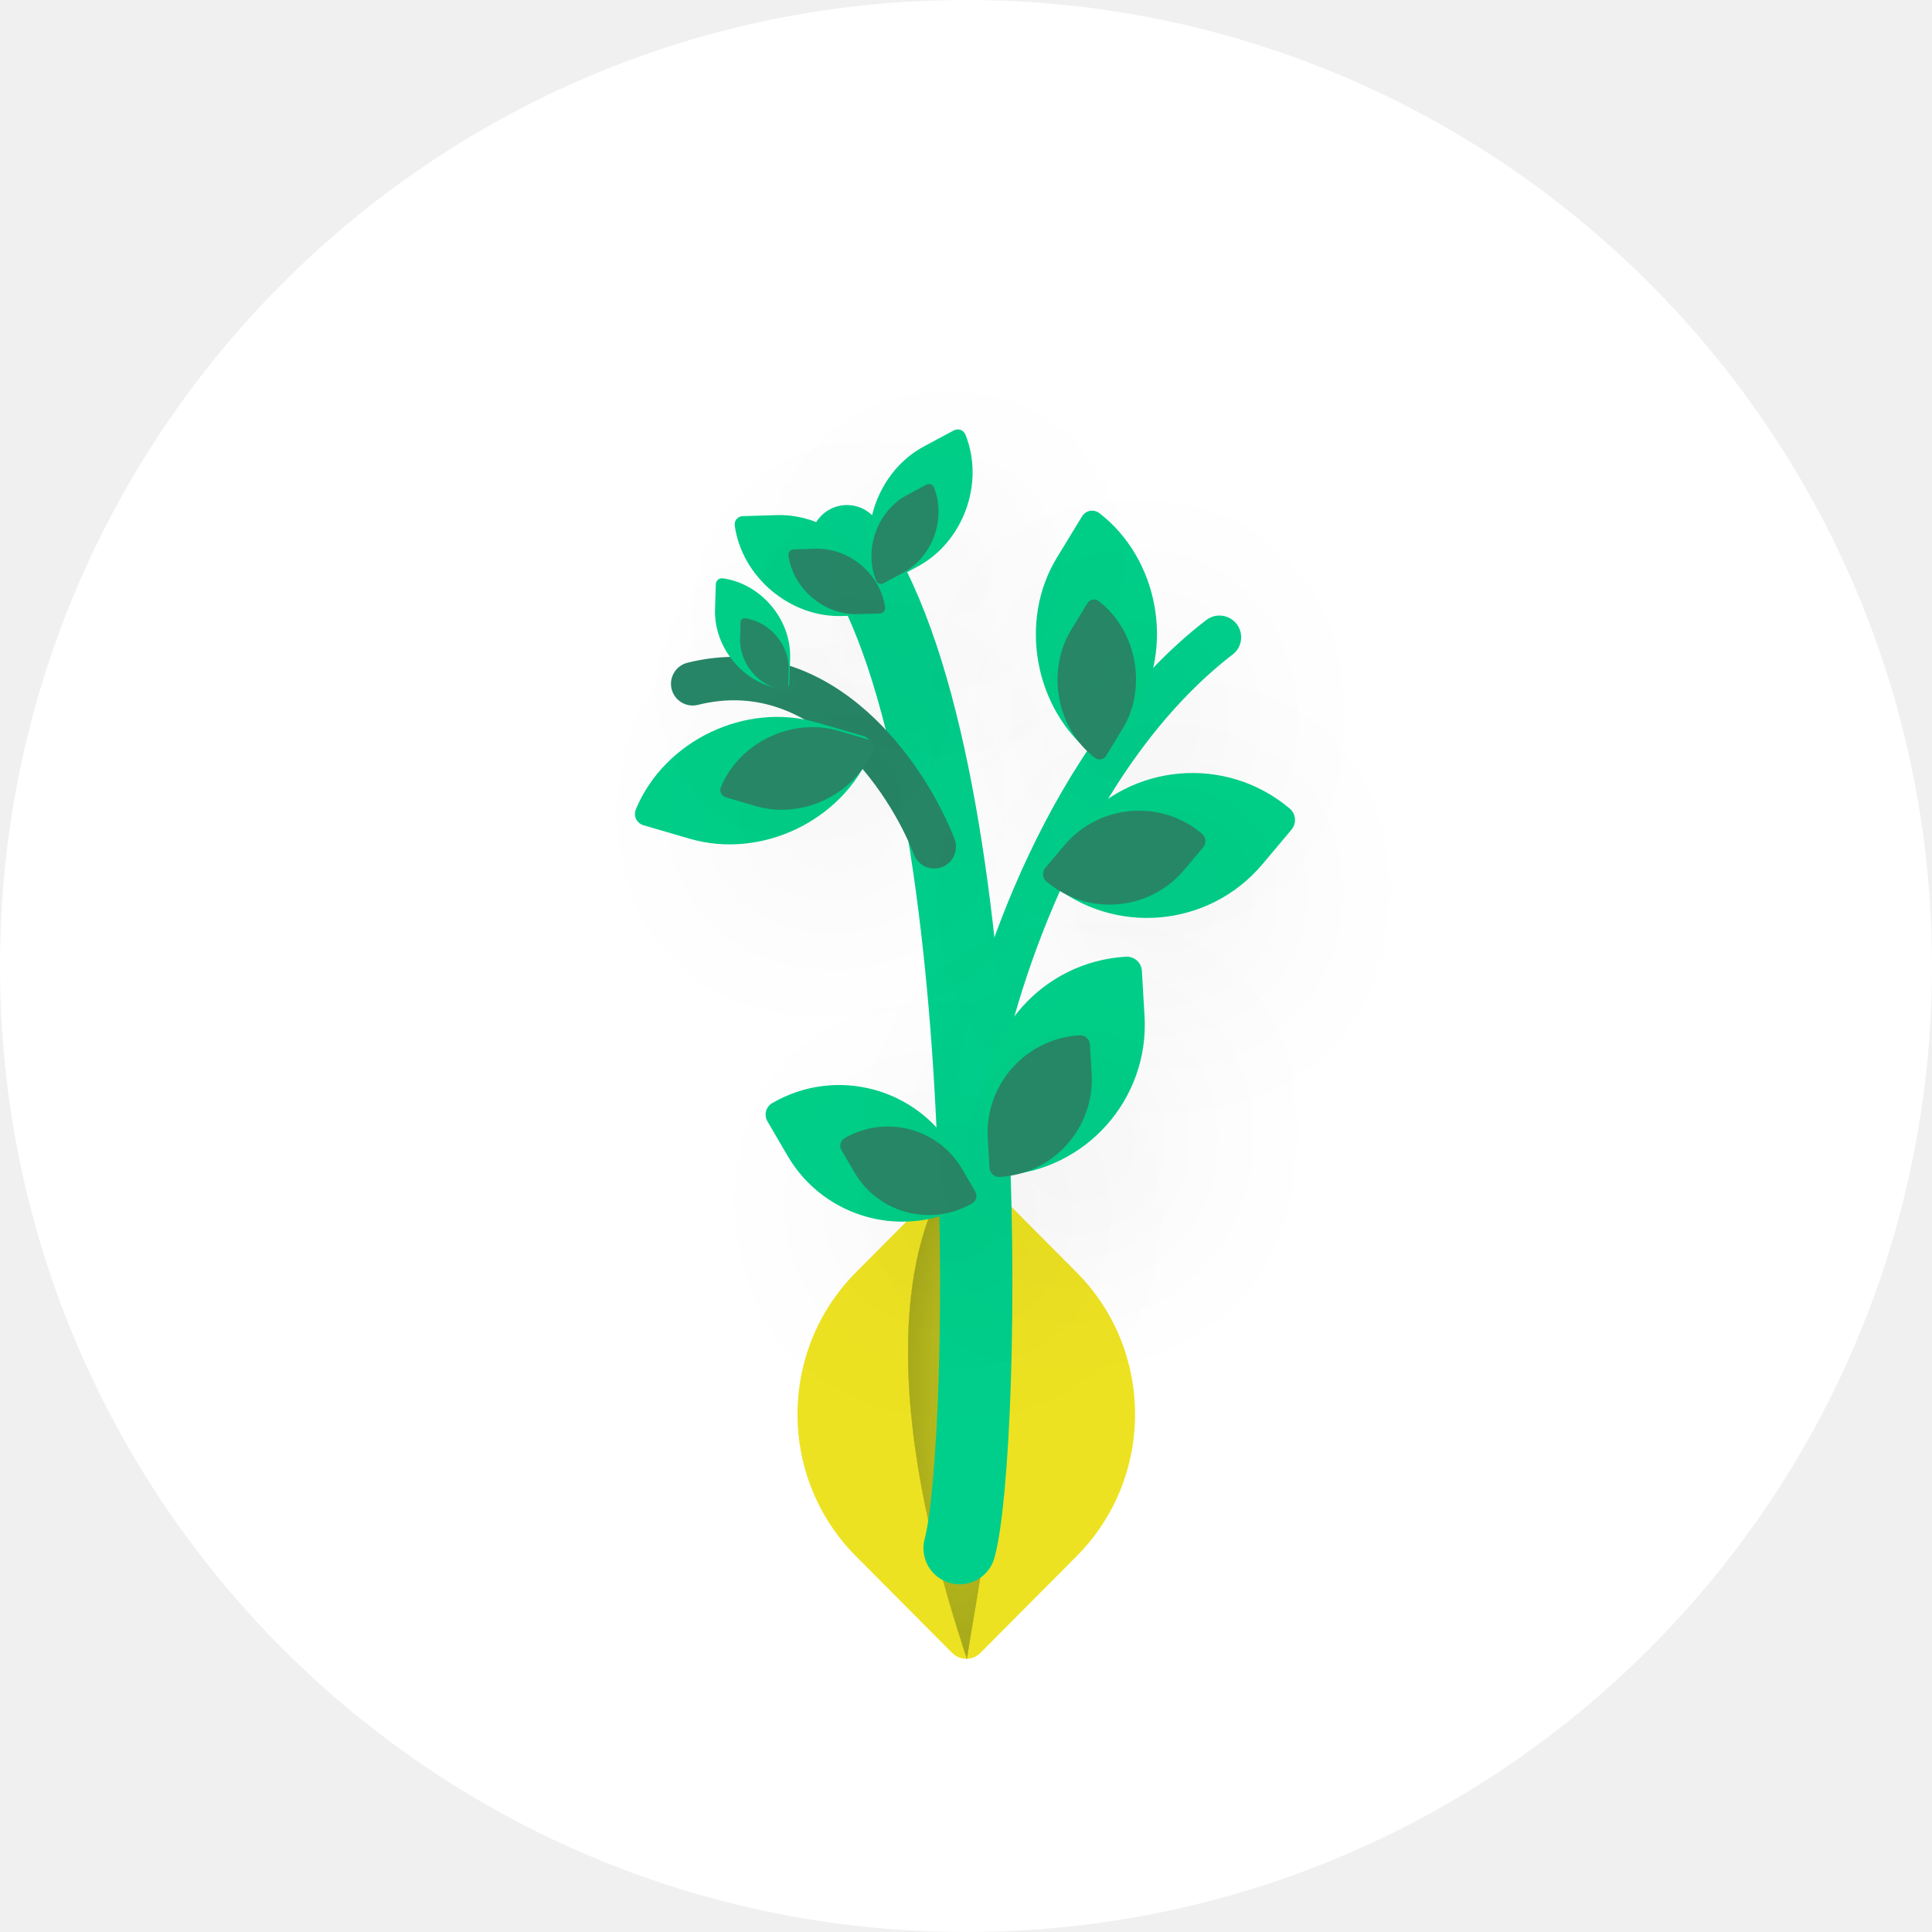
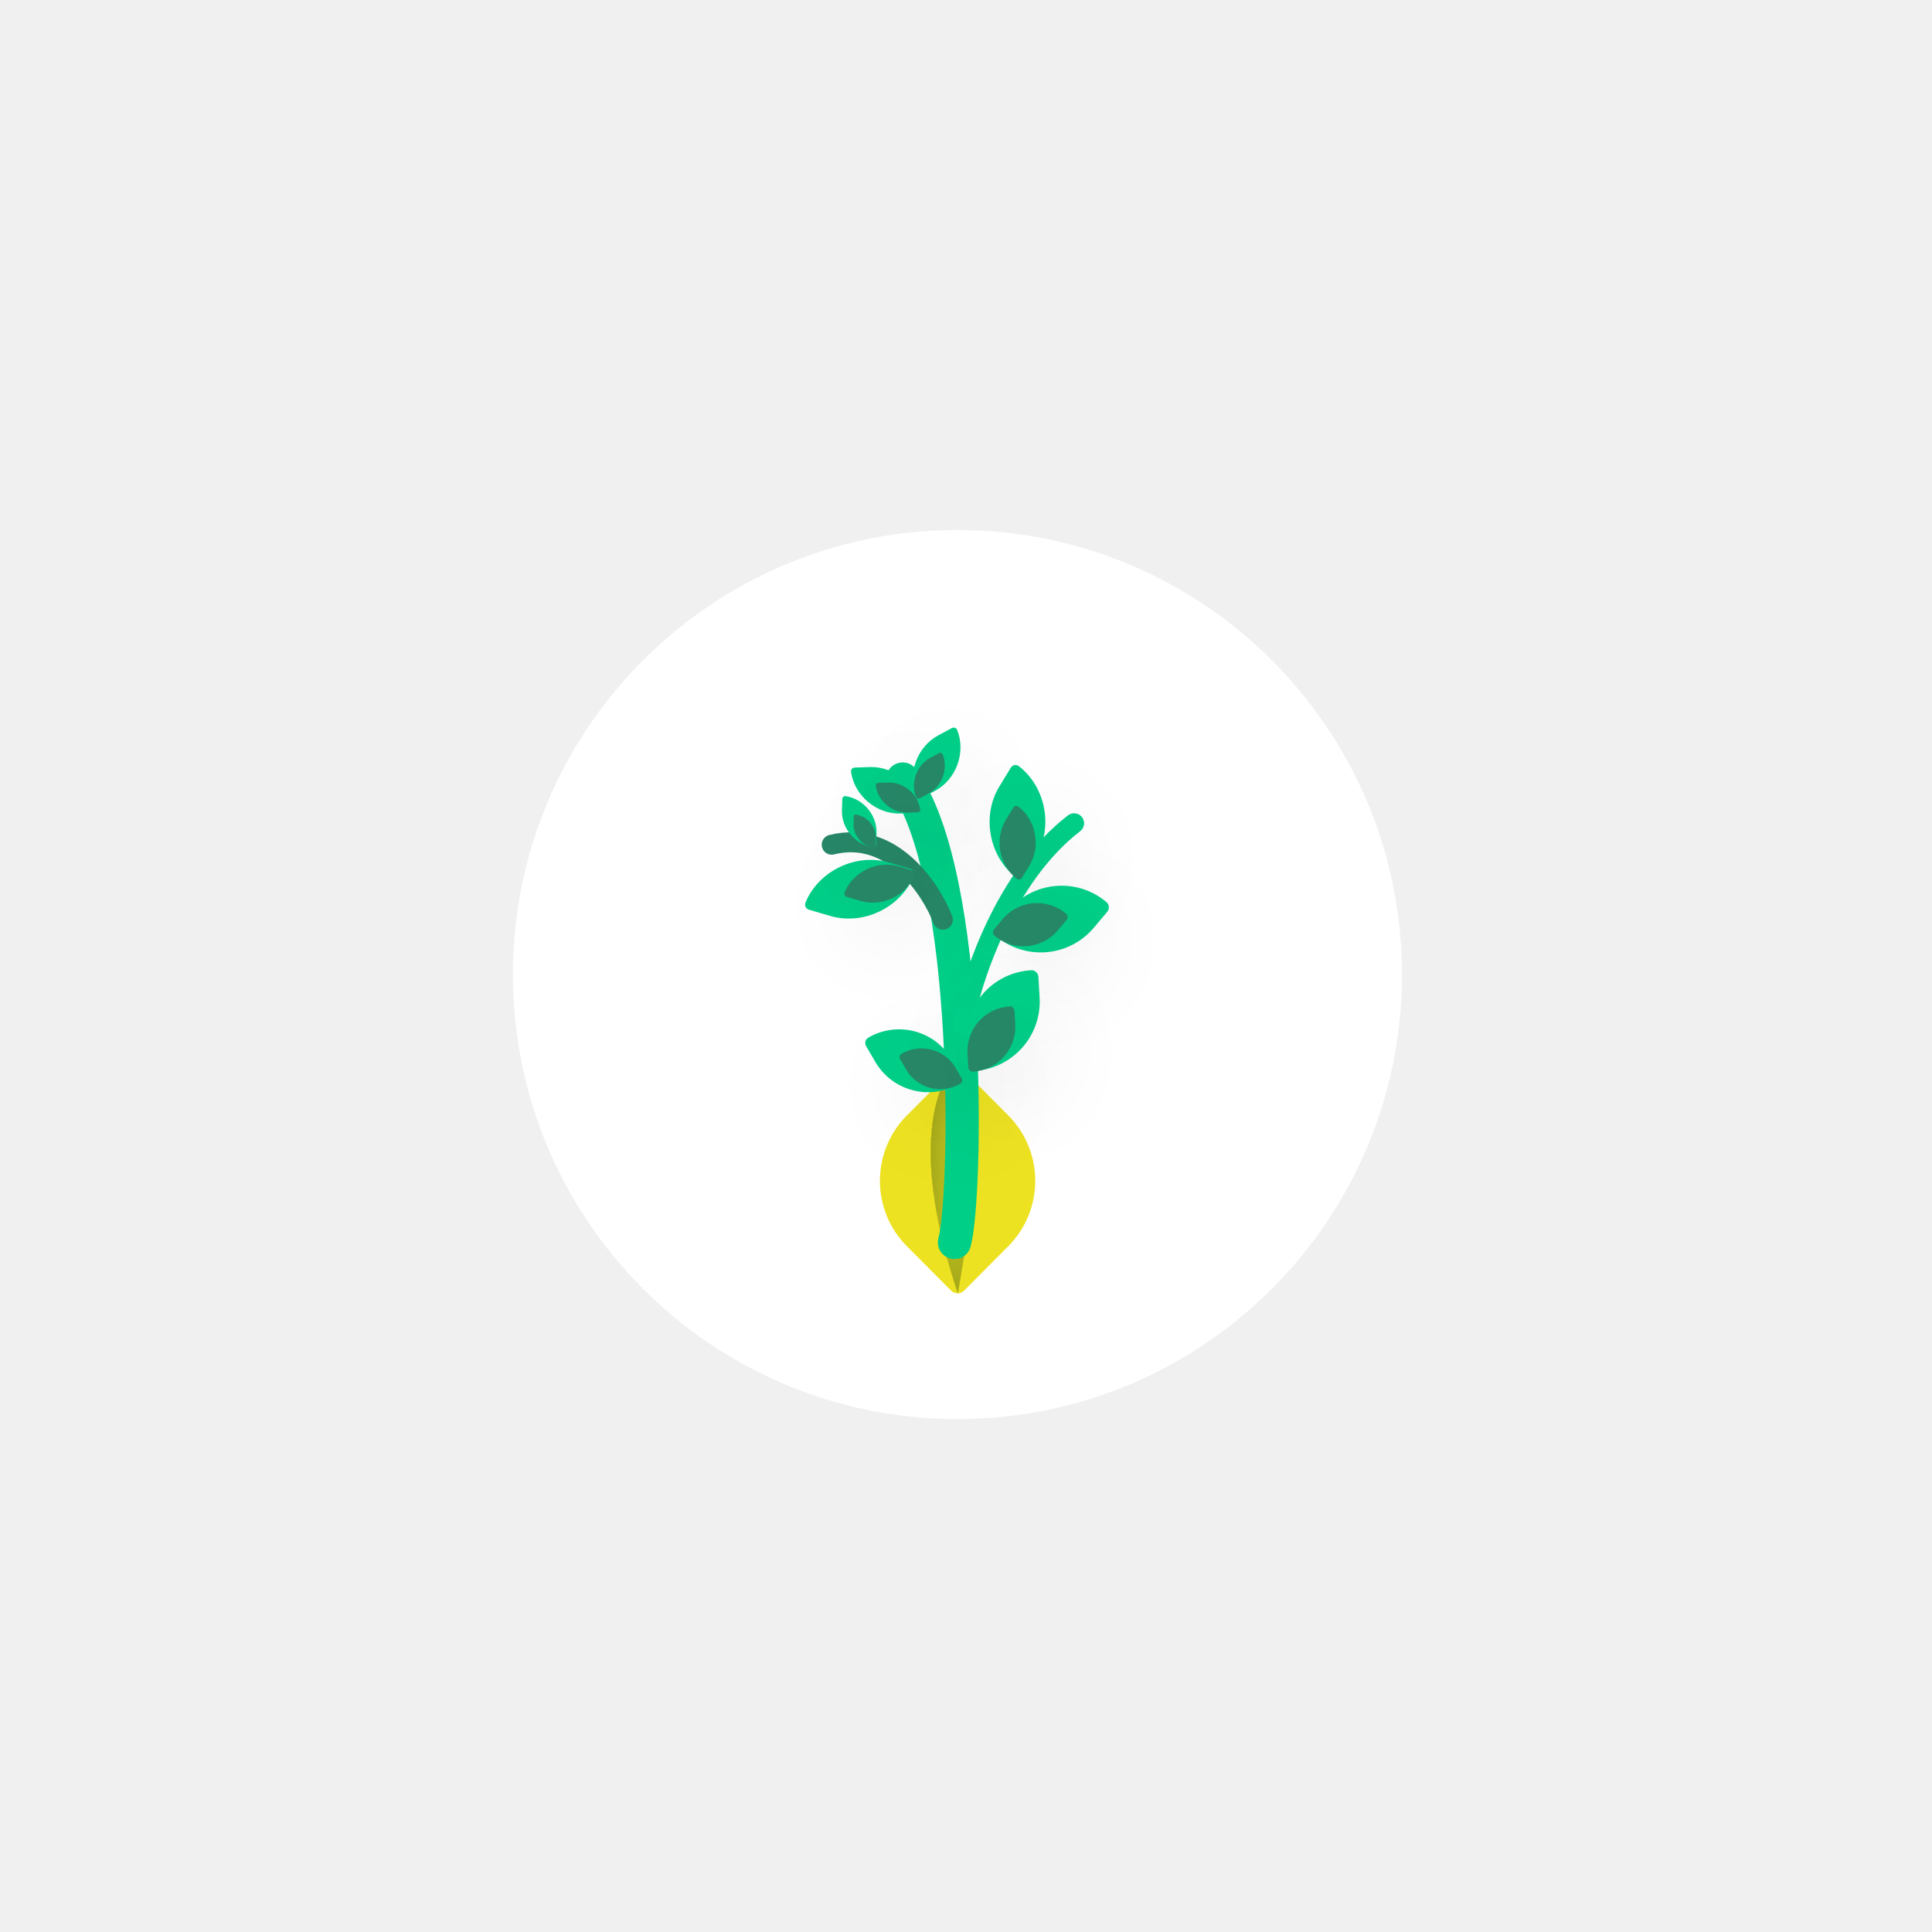
- <svg xmlns="http://www.w3.org/2000/svg" width="32" height="32" viewBox="0 0 32 32" fill="none">
-   <circle cx="16" cy="16" r="16" fill="white" />
-   <path d="M15.77 19.473C15.9 19.344 16.109 19.344 16.239 19.473L17.83 21.072C19.124 22.372 19.124 24.478 17.83 25.778L16.239 27.377C16.109 27.507 15.9 27.507 15.77 27.377L14.179 25.778C12.885 24.478 12.885 22.372 14.179 21.072L15.77 19.473Z" fill="#EDE221" />
+ <svg xmlns="http://www.w3.org/2000/svg" width="113" height="113" viewBox="0 0 113 113" fill="none">
+   <circle cx="56" cy="57" r="26" fill="white" />
+   <path d="M55.627 62.644C55.837 62.434 56.178 62.434 56.388 62.644L58.974 65.242C61.076 67.355 61.076 70.777 58.974 72.889L56.388 75.487C56.178 75.698 55.837 75.698 55.627 75.487L53.041 72.889C50.939 70.777 50.939 67.355 53.041 65.242L55.627 62.644Z" fill="#EDE221" />
  <g filter="url(#filter0_i)">
-     <path d="M16.017 27.474C14.328 22.435 15.263 20.276 15.64 19.628C15.678 19.544 15.806 19.376 16.017 19.376C16.228 19.376 16.343 19.544 16.394 19.628C17.223 21.392 15.979 27.474 16.017 27.474Z" fill="#BBBE1D" />
+     <path d="M56.028 75.645C53.283 67.457 54.802 63.947 55.415 62.895C55.476 62.758 55.684 62.485 56.027 62.485C56.37 62.485 56.558 62.758 56.64 62.895C57.987 65.761 55.966 75.645 56.028 75.645Z" fill="#BBBE1D" />
  </g>
-   <path d="M15.894 25.642C16.335 24.06 16.562 12.444 14.028 8.964" stroke="#00CF8B" stroke-width="1.198" stroke-linecap="round" />
-   <path d="M14.639 10.027C14.518 9.174 13.721 8.505 12.861 8.532L12.304 8.549C12.218 8.552 12.158 8.623 12.17 8.709V8.709C12.292 9.561 13.088 10.23 13.949 10.203L14.506 10.186C14.592 10.183 14.652 10.112 14.639 10.027V10.027Z" fill="#00CF88" />
+   <path d="M55.828 72.668C56.545 70.098 56.914 51.222 52.796 45.566" stroke="#00CF88" stroke-width="1.946" stroke-linecap="round" />
+   <path d="M53.789 47.294C53.591 45.909 52.297 44.822 50.899 44.865L49.994 44.894C49.854 44.898 49.757 45.014 49.776 45.152C49.974 46.537 51.268 47.625 52.667 47.581L53.572 47.553C53.712 47.548 53.809 47.432 53.789 47.294Z" fill="#00CF88" />
  <g filter="url(#filter1_d)">
-     <path d="M14.66 10.058C14.581 9.505 14.065 9.072 13.507 9.089L13.146 9.1C13.09 9.102 13.052 9.148 13.059 9.204V9.204C13.138 9.756 13.654 10.19 14.212 10.172L14.573 10.161C14.629 10.159 14.668 10.113 14.66 10.058V10.058Z" fill="#268766" />
+     <path d="M53.822 47.344C53.694 46.447 52.855 45.742 51.949 45.77L51.362 45.789C51.272 45.792 51.209 45.867 51.222 45.956C51.35 46.854 52.188 47.559 53.095 47.53L53.681 47.512C53.772 47.509 53.835 47.434 53.822 47.344Z" fill="#268766" />
  </g>
-   <path d="M16.053 19.935C15.002 20.547 13.655 20.192 13.043 19.141L12.711 18.572C12.65 18.467 12.685 18.332 12.79 18.271V18.271C13.841 17.659 15.188 18.014 15.8 19.064L16.132 19.634C16.193 19.739 16.158 19.873 16.053 19.935V19.935Z" fill="#00CF88" />
+   <path d="M56.085 63.394C54.379 64.389 52.189 63.812 51.194 62.105L50.655 61.18C50.556 61.01 50.614 60.791 50.784 60.691C52.491 59.697 54.681 60.274 55.675 61.98L56.214 62.905C56.314 63.076 56.256 63.295 56.085 63.394Z" fill="#00CF88" />
  <g filter="url(#filter2_d)">
-     <path d="M16.102 19.931C15.421 20.327 14.548 20.097 14.152 19.417L13.937 19.048C13.897 18.98 13.92 18.892 13.988 18.853V18.853C14.669 18.456 15.542 18.686 15.938 19.367L16.153 19.736C16.193 19.804 16.17 19.891 16.102 19.931V19.931Z" fill="#268766" />
+     <path d="M56.166 63.387C55.06 64.032 53.641 63.658 52.996 62.552L52.647 61.952C52.583 61.842 52.62 61.7 52.73 61.635C53.836 60.991 55.255 61.365 55.9 62.471L56.249 63.07C56.314 63.181 56.276 63.323 56.166 63.387Z" fill="#268766" />
  </g>
-   <path d="M16.197 17.834C16.487 16.211 17.692 12.483 20.198 10.555" stroke="#00CF8B" stroke-width="0.719" stroke-linecap="round" />
-   <path d="M15.474 14.026C15.04 12.901 13.633 10.787 11.473 11.326" stroke="#268766" stroke-width="0.719" stroke-linecap="round" />
-   <path d="M18.108 12.504C17.134 11.751 16.864 10.288 17.505 9.237L17.92 8.556C17.984 8.451 18.115 8.427 18.212 8.502V8.502C19.186 9.255 19.456 10.718 18.816 11.77L18.401 12.45C18.337 12.555 18.206 12.579 18.108 12.504V12.504Z" fill="#00CF88" />
+   <path d="M56.321 59.98C56.791 57.343 58.749 51.285 62.822 48.152" stroke="#00CF88" stroke-width="1.168" stroke-linecap="round" />
+   <path d="M55.146 53.791C54.441 51.964 52.154 48.528 48.645 49.405" stroke="#268766" stroke-width="1.168" stroke-linecap="round" />
+   <path d="M59.426 51.319C57.843 50.095 57.404 47.718 58.446 46.009L59.12 44.904C59.224 44.733 59.437 44.694 59.595 44.816C61.178 46.04 61.617 48.417 60.575 50.125L59.901 51.231C59.797 51.402 59.584 51.441 59.426 51.319Z" fill="#00CF88" />
  <g filter="url(#filter3_d)">
-     <path d="M18.133 12.551C17.501 12.063 17.326 11.115 17.742 10.433L18.01 9.993C18.052 9.924 18.137 9.909 18.2 9.958V9.958C18.831 10.446 19.006 11.393 18.591 12.075L18.322 12.516C18.28 12.584 18.196 12.6 18.133 12.551V12.551Z" fill="#268766" />
+     <path d="M59.465 51.395C58.44 50.601 58.155 49.061 58.83 47.954L59.267 47.237C59.334 47.127 59.472 47.101 59.575 47.181C60.601 47.974 60.885 49.514 60.21 50.621L59.773 51.338C59.706 51.448 59.568 51.474 59.465 51.395Z" fill="#268766" />
  </g>
-   <path d="M14.512 9.577C14.191 8.778 14.546 7.8 15.305 7.393L15.796 7.13C15.872 7.089 15.959 7.121 15.991 7.2V7.2C16.312 8 15.957 8.977 15.198 9.384L14.707 9.648C14.631 9.688 14.544 9.657 14.512 9.577V9.577Z" fill="#00CF88" />
+   <path d="M53.582 46.562C53.061 45.264 53.638 43.675 54.871 43.014L55.669 42.586C55.792 42.52 55.934 42.571 55.986 42.701C56.507 44 55.93 45.588 54.697 46.25L53.899 46.678C53.776 46.744 53.634 46.692 53.582 46.562Z" fill="#00CF88" />
  <g filter="url(#filter4_d)">
-     <path d="M14.51 9.614C14.302 9.096 14.532 8.462 15.024 8.199L15.342 8.028C15.391 8.002 15.448 8.022 15.469 8.074V8.074C15.676 8.592 15.446 9.225 14.954 9.489L14.636 9.66C14.587 9.686 14.53 9.666 14.51 9.614V9.614Z" fill="#268766" />
+     <path d="M53.578 46.623C53.241 45.781 53.614 44.752 54.413 44.323L54.931 44.046C55.01 44.003 55.102 44.036 55.136 44.12C55.474 44.962 55.1 45.991 54.301 46.42L53.784 46.697C53.704 46.74 53.612 46.707 53.578 46.623Z" fill="#268766" />
  </g>
-   <path d="M14.424 12.458C13.951 13.595 12.609 14.237 11.427 13.893L10.662 13.67C10.544 13.635 10.486 13.515 10.533 13.402V13.402C11.007 12.265 12.348 11.623 13.53 11.967L14.295 12.19C14.414 12.225 14.471 12.345 14.424 12.458V12.458Z" fill="#00CF88" />
+   <path d="M53.438 51.244C52.67 53.091 50.489 54.135 48.569 53.575L47.325 53.212C47.133 53.156 47.04 52.961 47.117 52.776C47.886 50.929 50.066 49.886 51.987 50.445L53.23 50.808C53.422 50.864 53.515 51.059 53.438 51.244Z" fill="#00CF88" />
  <g filter="url(#filter5_d)">
-     <path d="M14.463 12.422C14.156 13.159 13.287 13.575 12.521 13.352L12.025 13.207C11.948 13.185 11.911 13.107 11.942 13.034V13.034C12.248 12.297 13.118 11.881 13.884 12.104L14.38 12.249C14.456 12.271 14.493 12.349 14.463 12.422V12.422Z" fill="#268766" />
+     <path d="M53.502 51.186C53.004 52.383 51.591 53.059 50.346 52.697L49.54 52.462C49.416 52.425 49.355 52.299 49.405 52.179C49.903 50.982 51.316 50.306 52.561 50.669L53.367 50.904C53.491 50.94 53.552 51.066 53.502 51.186Z" fill="#268766" />
  </g>
-   <path d="M12.956 11.418C12.321 11.327 11.823 10.734 11.843 10.093L11.856 9.679C11.858 9.615 11.911 9.57 11.975 9.579V9.579C12.609 9.67 13.107 10.263 13.087 10.903L13.074 11.318C13.072 11.382 13.019 11.427 12.956 11.418V11.418Z" fill="#00CF88" />
+   <path d="M51.053 49.554C50.022 49.407 49.213 48.443 49.245 47.402L49.266 46.728C49.269 46.624 49.356 46.552 49.459 46.566C50.49 46.714 51.299 47.677 51.267 48.718L51.246 49.392C51.243 49.496 51.156 49.569 51.053 49.554Z" fill="#00CF88" />
  <g filter="url(#filter6_d)">
-     <path d="M12.979 11.432C12.568 11.373 12.245 10.989 12.258 10.574L12.266 10.305C12.267 10.264 12.302 10.235 12.343 10.241V10.241C12.754 10.3 13.077 10.684 13.064 11.099L13.056 11.367C13.054 11.409 13.02 11.438 12.979 11.432V11.432Z" fill="#268766" />
+     <path d="M51.091 49.577C50.422 49.482 49.898 48.857 49.919 48.183L49.932 47.746C49.935 47.679 49.99 47.632 50.057 47.641C50.725 47.737 51.25 48.361 51.229 49.036L51.215 49.472C51.213 49.54 51.157 49.587 51.091 49.577Z" fill="#268766" />
  </g>
-   <path d="M17.388 14.617C18.444 15.505 20.02 15.37 20.909 14.315L21.39 13.743C21.479 13.637 21.466 13.48 21.36 13.391V13.391C20.305 12.502 18.729 12.637 17.84 13.693L17.358 14.265C17.269 14.37 17.283 14.528 17.388 14.617V14.617Z" fill="#00CF88" />
+   <path d="M58.256 54.751C59.971 56.195 62.532 55.976 63.977 54.261L64.76 53.331C64.904 53.16 64.882 52.904 64.711 52.759C62.996 51.315 60.434 51.534 58.99 53.249L58.207 54.179C58.063 54.35 58.085 54.606 58.256 54.751Z" fill="#00CF88" />
  <g filter="url(#filter7_d)">
-     <path d="M17.334 14.602C18.018 15.178 19.039 15.091 19.615 14.407L19.927 14.036C19.985 13.968 19.976 13.865 19.908 13.808V13.808C19.224 13.232 18.203 13.319 17.627 14.003L17.314 14.374C17.257 14.442 17.265 14.544 17.334 14.602V14.602Z" fill="#268766" />
+     <path d="M58.168 54.728C59.279 55.664 60.939 55.522 61.875 54.41L62.382 53.808C62.476 53.697 62.461 53.531 62.35 53.437C61.239 52.501 59.579 52.644 58.643 53.755L58.136 54.357C58.042 54.468 58.056 54.635 58.168 54.728Z" fill="#268766" />
  </g>
-   <path d="M16.609 19.467C17.986 19.387 19.038 18.205 18.957 16.827L18.913 16.081C18.905 15.943 18.787 15.838 18.649 15.846V15.846C17.272 15.926 16.221 17.108 16.301 18.486L16.345 19.232C16.353 19.37 16.471 19.475 16.609 19.467V19.467Z" fill="#00CF88" />
+   <path d="M56.989 62.633C59.228 62.503 60.936 60.582 60.805 58.343L60.734 57.13C60.721 56.906 60.529 56.736 60.305 56.749C58.067 56.88 56.358 58.8 56.489 61.039L56.56 62.252C56.573 62.476 56.765 62.647 56.989 62.633Z" fill="#00CF88" />
  <g filter="url(#filter8_d)">
-     <path d="M16.559 19.494C17.452 19.442 18.134 18.676 18.081 17.784L18.053 17.3C18.048 17.21 17.971 17.142 17.882 17.148V17.148C16.989 17.2 16.308 17.966 16.36 18.858L16.388 19.342C16.394 19.431 16.47 19.5 16.559 19.494V19.494Z" fill="#268766" />
+     <path d="M56.909 62.678C58.36 62.594 59.467 61.349 59.382 59.898L59.336 59.112C59.328 58.967 59.203 58.856 59.058 58.865C57.608 58.95 56.5 60.194 56.585 61.645L56.631 62.431C56.64 62.576 56.764 62.687 56.909 62.678Z" fill="#268766" />
  </g>
  <defs>
-     <filter id="filter0_i" x="15.04" y="19.376" width="1.639" height="8.577" filterUnits="userSpaceOnUse" color-interpolation-filters="sRGB">
+     <filter id="filter0_i" x="54.441" y="62.485" width="2.663" height="13.938" filterUnits="userSpaceOnUse" color-interpolation-filters="sRGB">
      <feFlood flood-opacity="0" result="BackgroundImageFix" />
      <feBlend mode="normal" in="SourceGraphic" in2="BackgroundImageFix" result="shape" />
      <feColorMatrix in="SourceAlpha" type="matrix" values="0 0 0 0 0 0 0 0 0 0 0 0 0 0 0 0 0 0 127 0" result="hardAlpha" />
-       <feOffset dy="0.479" />
-       <feGaussianBlur stdDeviation="0.479" />
+       <feOffset dy="0.779" />
+       <feGaussianBlur stdDeviation="0.779" />
      <feComposite in2="hardAlpha" operator="arithmetic" k2="-1" k3="1" />
      <feColorMatrix type="matrix" values="0 0 0 0 0 0 0 0 0 0 0 0 0 0 0 0 0 0 0.15 0" />
      <feBlend mode="normal" in2="shape" result="effect1_innerShadow" />
    </filter>
-     <filter id="filter1_d" x="10.465" y="6.496" width="8.085" height="7.567" filterUnits="userSpaceOnUse" color-interpolation-filters="sRGB">
+     <filter id="filter1_d" x="47.006" y="41.556" width="13.139" height="12.296" filterUnits="userSpaceOnUse" color-interpolation-filters="sRGB">
      <feFlood flood-opacity="0" result="BackgroundImageFix" />
      <feColorMatrix in="SourceAlpha" type="matrix" values="0 0 0 0 0 0 0 0 0 0 0 0 0 0 0 0 0 0 127 0" />
-       <feOffset dx="0.648" dy="0.648" />
-       <feGaussianBlur stdDeviation="1.621" />
+       <feOffset dx="1.054" dy="1.054" />
+       <feGaussianBlur stdDeviation="2.634" />
      <feColorMatrix type="matrix" values="0 0 0 0 0 0 0 0 0 0 0 0 0 0 0 0 0 0 0.15 0" />
      <feBlend mode="normal" in2="BackgroundImageFix" result="effect1_dropShadow" />
      <feBlend mode="normal" in="SourceGraphic" in2="effect1_dropShadow" result="shape" />
    </filter>
-     <filter id="filter2_d" x="11.324" y="16.066" width="8.739" height="7.95" filterUnits="userSpaceOnUse" color-interpolation-filters="sRGB">
+     <filter id="filter2_d" x="48.401" y="57.106" width="14.2" height="12.918" filterUnits="userSpaceOnUse" color-interpolation-filters="sRGB">
      <feFlood flood-opacity="0" result="BackgroundImageFix" />
      <feColorMatrix in="SourceAlpha" type="matrix" values="0 0 0 0 0 0 0 0 0 0 0 0 0 0 0 0 0 0 127 0" />
-       <feOffset dx="0.648" dy="0.648" />
-       <feGaussianBlur stdDeviation="1.621" />
+       <feOffset dx="1.054" dy="1.054" />
+       <feGaussianBlur stdDeviation="2.634" />
      <feColorMatrix type="matrix" values="0 0 0 0 0 0 0 0 0 0 0 0 0 0 0 0 0 0 0.15 0" />
      <feBlend mode="normal" in2="BackgroundImageFix" result="effect1_dropShadow" />
      <feBlend mode="normal" in="SourceGraphic" in2="effect1_dropShadow" result="shape" />
    </filter>
-     <filter id="filter3_d" x="14.923" y="7.336" width="7.783" height="9.133" filterUnits="userSpaceOnUse" color-interpolation-filters="sRGB">
+     <filter id="filter3_d" x="54.25" y="42.92" width="12.647" height="14.841" filterUnits="userSpaceOnUse" color-interpolation-filters="sRGB">
      <feFlood flood-opacity="0" result="BackgroundImageFix" />
      <feColorMatrix in="SourceAlpha" type="matrix" values="0 0 0 0 0 0 0 0 0 0 0 0 0 0 0 0 0 0 127 0" />
-       <feOffset dx="0.648" dy="0.648" />
-       <feGaussianBlur stdDeviation="1.621" />
+       <feOffset dx="1.054" dy="1.054" />
+       <feGaussianBlur stdDeviation="2.634" />
      <feColorMatrix type="matrix" values="0 0 0 0 0 0 0 0 0 0 0 0 0 0 0 0 0 0 0.15 0" />
      <feBlend mode="normal" in2="BackgroundImageFix" result="effect1_dropShadow" />
      <feBlend mode="normal" in="SourceGraphic" in2="effect1_dropShadow" result="shape" />
    </filter>
-     <filter id="filter4_d" x="11.84" y="5.423" width="7.595" height="8.138" filterUnits="userSpaceOnUse" color-interpolation-filters="sRGB">
+     <filter id="filter4_d" x="49.24" y="39.813" width="12.342" height="13.224" filterUnits="userSpaceOnUse" color-interpolation-filters="sRGB">
      <feFlood flood-opacity="0" result="BackgroundImageFix" />
      <feColorMatrix in="SourceAlpha" type="matrix" values="0 0 0 0 0 0 0 0 0 0 0 0 0 0 0 0 0 0 127 0" />
-       <feOffset dx="0.648" dy="0.648" />
-       <feGaussianBlur stdDeviation="1.621" />
+       <feOffset dx="1.054" dy="1.054" />
+       <feGaussianBlur stdDeviation="2.634" />
      <feColorMatrix type="matrix" values="0 0 0 0 0 0 0 0 0 0 0 0 0 0 0 0 0 0 0.15 0" />
      <feBlend mode="normal" in2="BackgroundImageFix" result="effect1_dropShadow" />
      <feBlend mode="normal" in="SourceGraphic" in2="effect1_dropShadow" result="shape" />
    </filter>
-     <filter id="filter5_d" x="9.338" y="9.451" width="9.026" height="7.851" filterUnits="userSpaceOnUse" color-interpolation-filters="sRGB">
+     <filter id="filter5_d" x="45.174" y="46.357" width="14.666" height="12.759" filterUnits="userSpaceOnUse" color-interpolation-filters="sRGB">
      <feFlood flood-opacity="0" result="BackgroundImageFix" />
      <feColorMatrix in="SourceAlpha" type="matrix" values="0 0 0 0 0 0 0 0 0 0 0 0 0 0 0 0 0 0 127 0" />
-       <feOffset dx="0.648" dy="0.648" />
-       <feGaussianBlur stdDeviation="1.621" />
+       <feOffset dx="1.054" dy="1.054" />
+       <feGaussianBlur stdDeviation="2.634" />
      <feColorMatrix type="matrix" values="0 0 0 0 0 0 0 0 0 0 0 0 0 0 0 0 0 0 0.15 0" />
      <feBlend mode="normal" in2="BackgroundImageFix" result="effect1_dropShadow" />
      <feBlend mode="normal" in="SourceGraphic" in2="effect1_dropShadow" result="shape" />
    </filter>
-     <filter id="filter6_d" x="9.664" y="7.647" width="7.29" height="7.676" filterUnits="userSpaceOnUse" color-interpolation-filters="sRGB">
+     <filter id="filter6_d" x="45.704" y="43.426" width="11.846" height="12.473" filterUnits="userSpaceOnUse" color-interpolation-filters="sRGB">
      <feFlood flood-opacity="0" result="BackgroundImageFix" />
      <feColorMatrix in="SourceAlpha" type="matrix" values="0 0 0 0 0 0 0 0 0 0 0 0 0 0 0 0 0 0 127 0" />
-       <feOffset dx="0.648" dy="0.648" />
-       <feGaussianBlur stdDeviation="1.621" />
+       <feOffset dx="1.054" dy="1.054" />
+       <feGaussianBlur stdDeviation="2.634" />
      <feColorMatrix type="matrix" values="0 0 0 0 0 0 0 0 0 0 0 0 0 0 0 0 0 0 0.15 0" />
      <feBlend mode="normal" in2="BackgroundImageFix" result="effect1_dropShadow" />
      <feBlend mode="normal" in="SourceGraphic" in2="effect1_dropShadow" result="shape" />
    </filter>
-     <filter id="filter7_d" x="14.683" y="10.834" width="9.172" height="8.039" filterUnits="userSpaceOnUse" color-interpolation-filters="sRGB">
+     <filter id="filter7_d" x="53.86" y="48.605" width="14.905" height="13.063" filterUnits="userSpaceOnUse" color-interpolation-filters="sRGB">
      <feFlood flood-opacity="0" result="BackgroundImageFix" />
      <feColorMatrix in="SourceAlpha" type="matrix" values="0 0 0 0 0 0 0 0 0 0 0 0 0 0 0 0 0 0 127 0" />
-       <feOffset dx="0.648" dy="0.648" />
-       <feGaussianBlur stdDeviation="1.621" />
+       <feOffset dx="1.054" dy="1.054" />
+       <feGaussianBlur stdDeviation="2.634" />
      <feColorMatrix type="matrix" values="0 0 0 0 0 0 0 0 0 0 0 0 0 0 0 0 0 0 0.15 0" />
      <feBlend mode="normal" in2="BackgroundImageFix" result="effect1_dropShadow" />
      <feBlend mode="normal" in="SourceGraphic" in2="effect1_dropShadow" result="shape" />
    </filter>
-     <filter id="filter8_d" x="13.764" y="14.554" width="8.21" height="8.83" filterUnits="userSpaceOnUse" color-interpolation-filters="sRGB">
+     <filter id="filter8_d" x="52.367" y="54.651" width="13.341" height="14.349" filterUnits="userSpaceOnUse" color-interpolation-filters="sRGB">
      <feFlood flood-opacity="0" result="BackgroundImageFix" />
      <feColorMatrix in="SourceAlpha" type="matrix" values="0 0 0 0 0 0 0 0 0 0 0 0 0 0 0 0 0 0 127 0" />
-       <feOffset dx="0.648" dy="0.648" />
-       <feGaussianBlur stdDeviation="1.621" />
+       <feOffset dx="1.054" dy="1.054" />
+       <feGaussianBlur stdDeviation="2.634" />
      <feColorMatrix type="matrix" values="0 0 0 0 0 0 0 0 0 0 0 0 0 0 0 0 0 0 0.15 0" />
      <feBlend mode="normal" in2="BackgroundImageFix" result="effect1_dropShadow" />
      <feBlend mode="normal" in="SourceGraphic" in2="effect1_dropShadow" result="shape" />
    </filter>
  </defs>
</svg>
